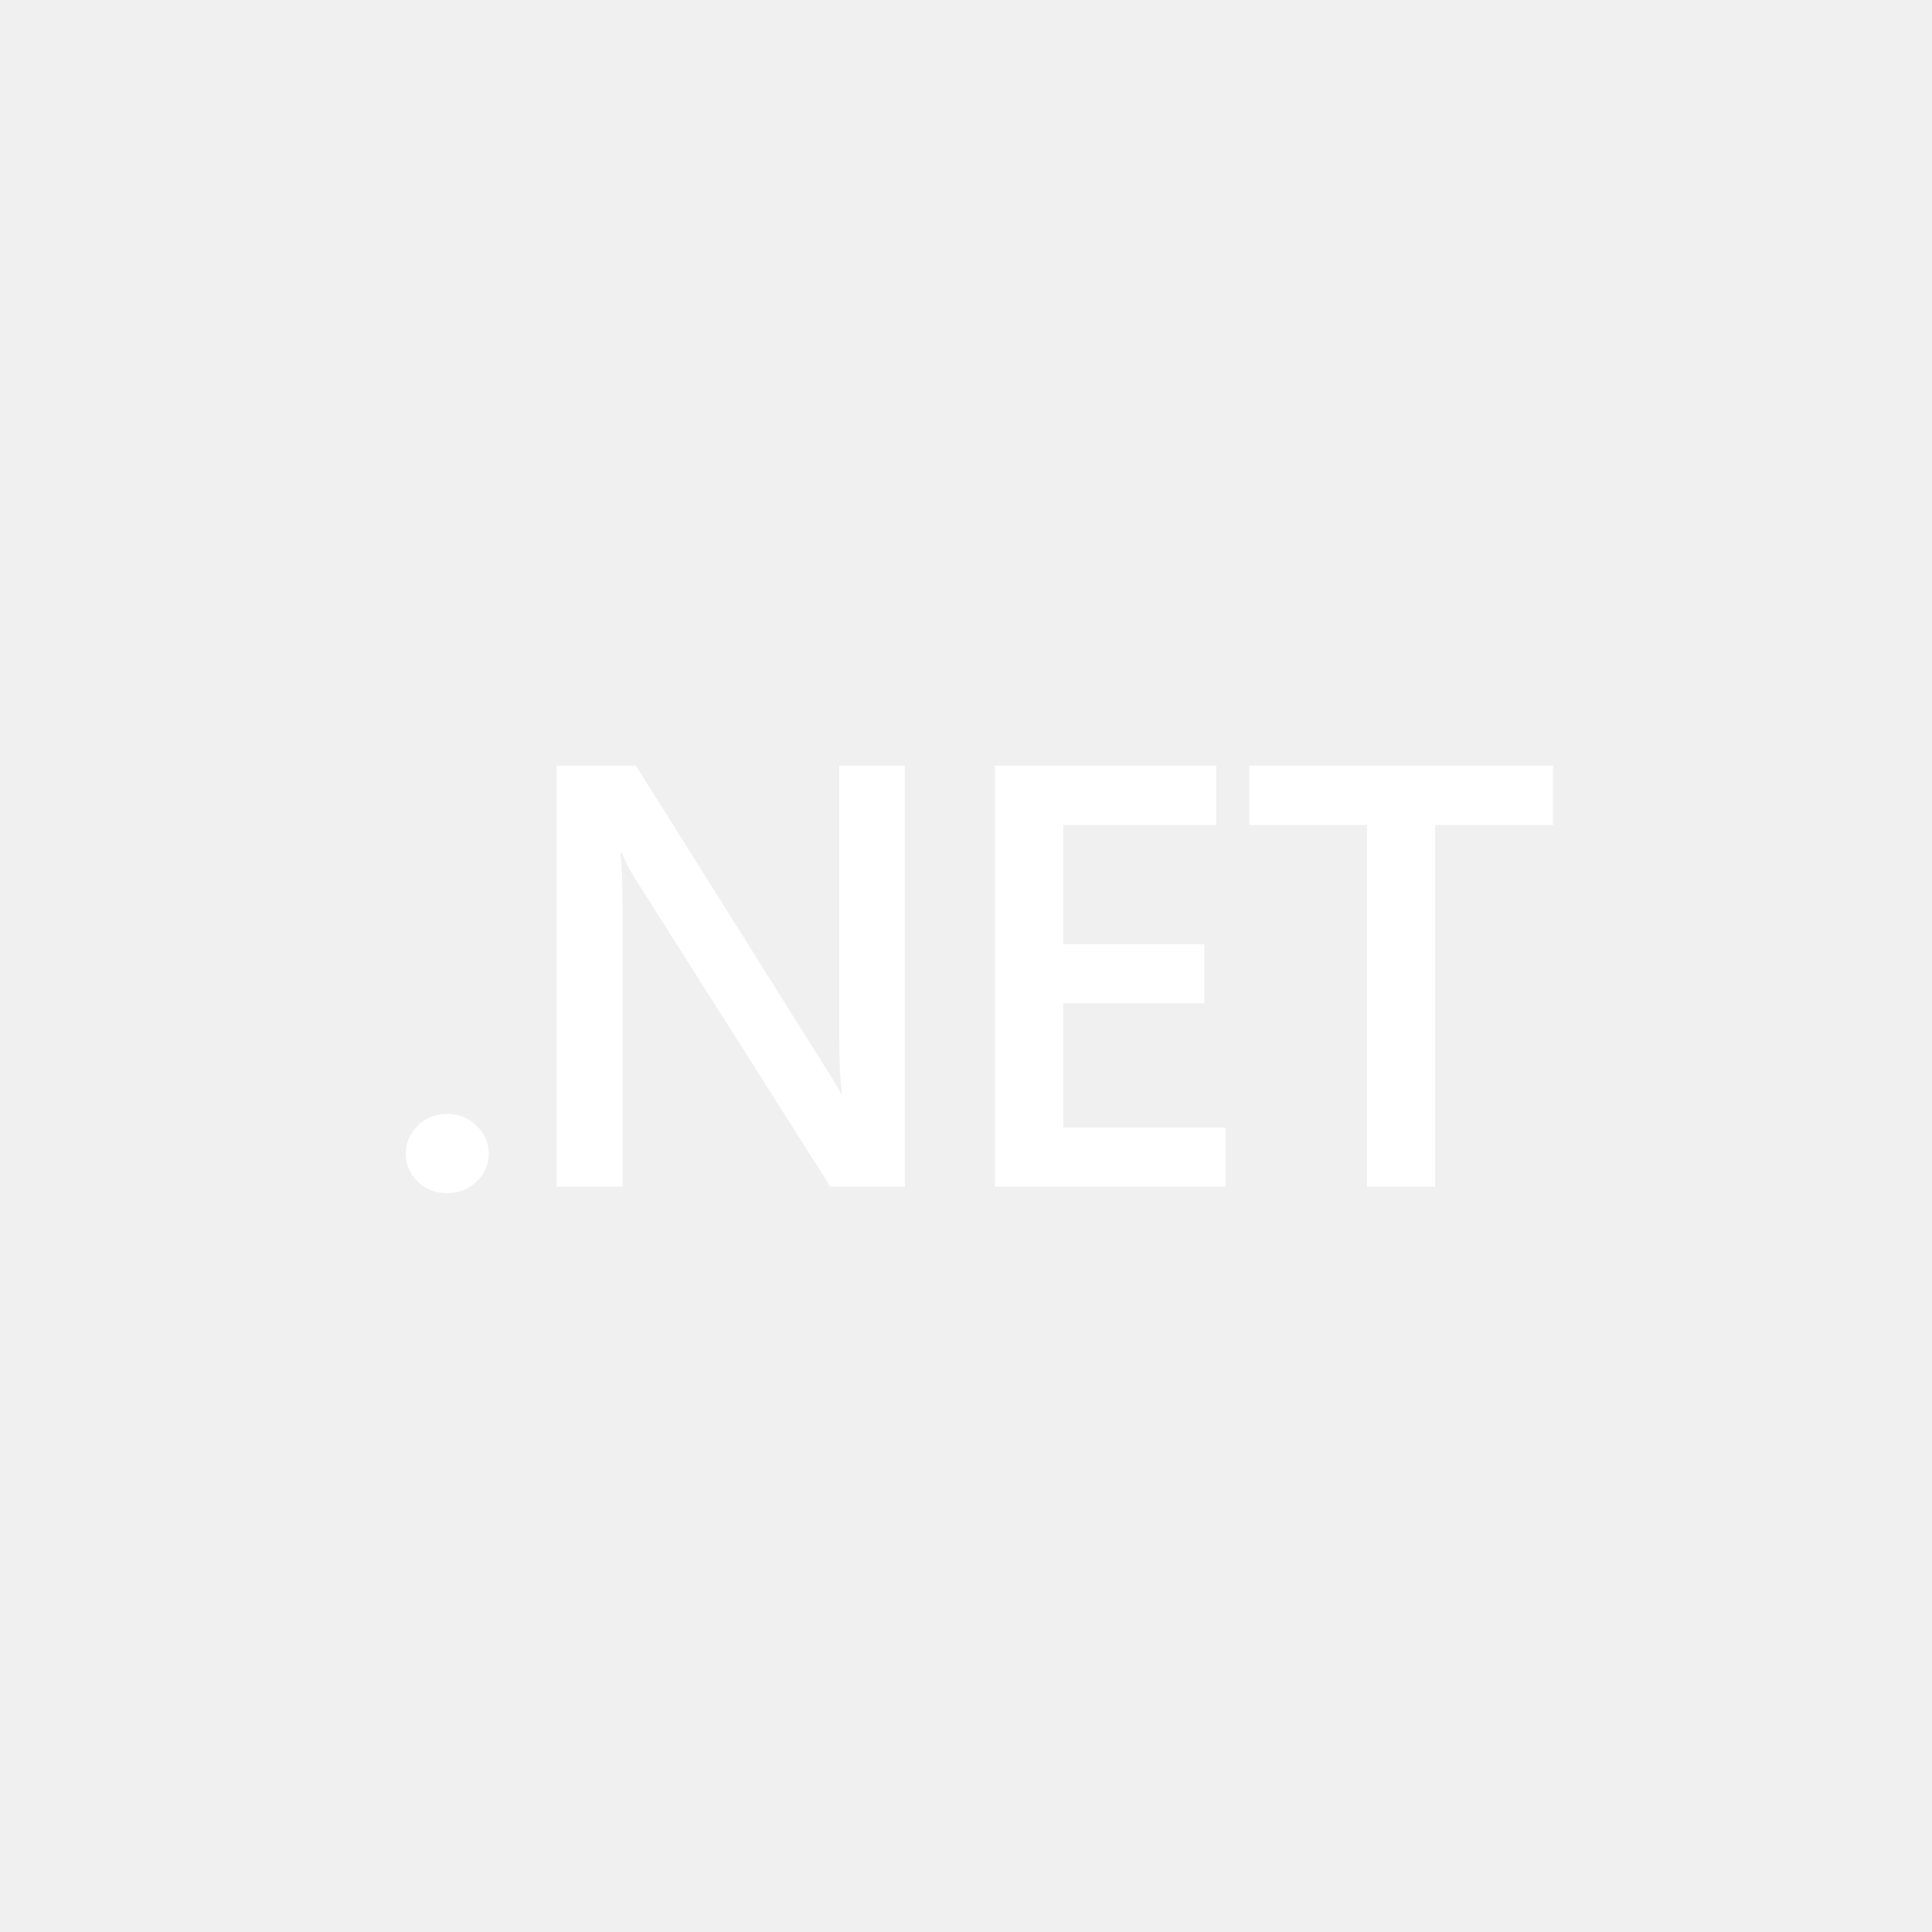
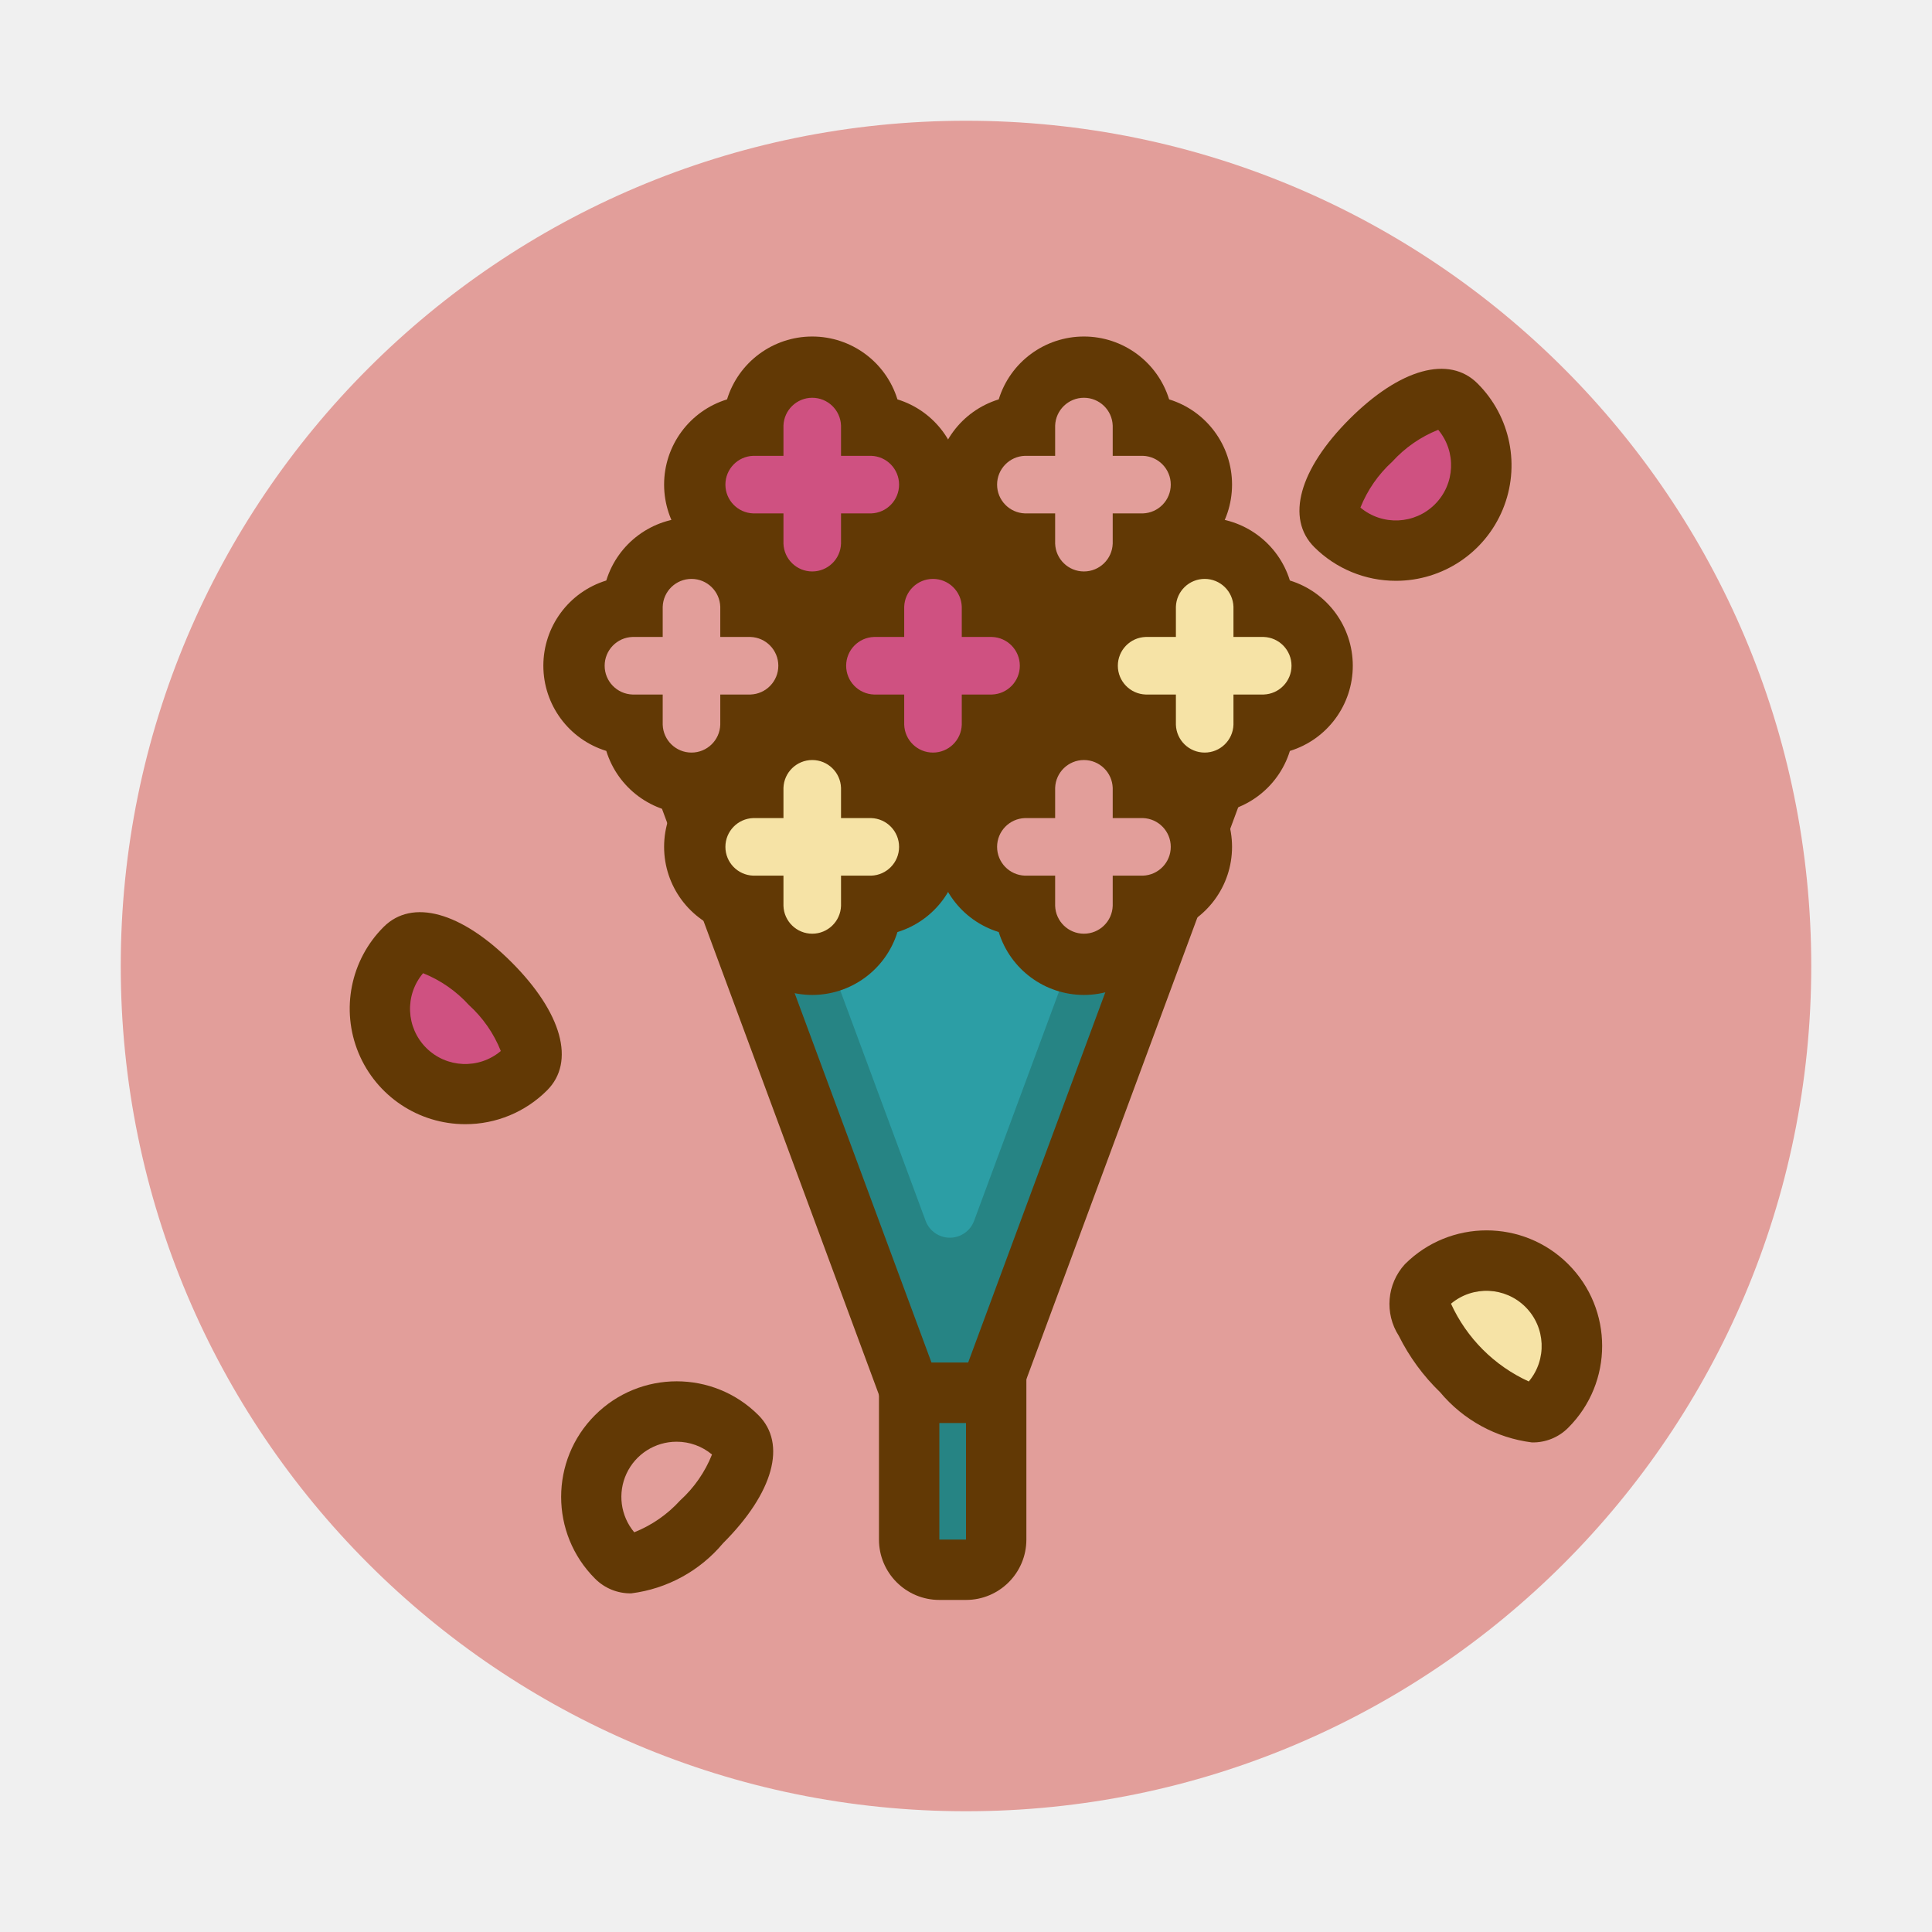
- <svg xmlns="http://www.w3.org/2000/svg" width="456" height="456" viewBox="0 0 456 456" version="1.1" xml:space="preserve" style="fill-rule:evenodd;clip-rule:evenodd;stroke-linejoin:round;stroke-miterlimit:2;">
-   <path d="m 105.5,281.609 c -2.703,0 -5.001,-0.9 -6.893,-2.702 -1.892,-1.848 -2.838,-4.042 -2.838,-6.582 0,-2.587 0.946,-4.804 2.838,-6.652 1.892,-1.848 4.19,-2.772 6.893,-2.772 2.748,0 5.068,0.924 6.96,2.772 1.937,1.848 2.906,4.064 2.906,6.652 0,2.54 -0.968,4.734 -2.906,6.582 -1.892,1.802 -4.212,2.702 -6.96,2.702 z" style="fill:#ffffff;fill-rule:nonzero;stroke-width:0.838" />
-   <path d="M 213.561,280.084 H 195.99 L 149.7,207.054 c -1.171,-1.848 -2.14,-3.765 -2.906,-5.751 h -0.406 c 0.361,2.125 0.541,6.675 0.541,13.65 v 65.132 h -15.543 v -99.36 h 18.719 l 44.737,71.298 c 1.892,2.957 3.109,4.989 3.649,6.098 h 0.27 c -0.45,-2.632 -0.676,-7.09 -0.676,-13.373 v -64.023 h 15.476 z" style="fill:#ffffff;fill-rule:nonzero;stroke-width:0.838" />
-   <path d="m 289.251,280.084 h -54.401 v -99.36 h 52.238 v 13.997 h -36.154 v 28.131 h 33.316 v 13.927 h -33.316 v 29.378 h 38.316 z" style="fill:#ffffff;fill-rule:nonzero;stroke-width:0.838" />
-   <path d="M 366.565,194.721 H 338.722 v 85.363 h -16.084 v -85.363 h -27.775 v -13.997 h 71.701 z" style="fill:#ffffff;fill-rule:nonzero;stroke-width:0.838" />
+ <svg xmlns="http://www.w3.org/2000/svg" width="800px" height="800px" viewBox="0 0 64 64" data-name="Lovely Valentine's day" id="Lovely_Valentine_s_day">
+   <defs>
+     <style>.cls-1{fill:#e29e9a;}.cls-2{fill:#268484;}.cls-3{fill:#623905;}.cls-4{fill:#2c9ea5;}.cls-5{fill:#cf5181;}.cls-6{fill:#f6e3a6;}</style>
+   </defs>
+   <circle class="cls-1" cx="32" cy="32" r="28" />
+   <polygon class="cls-2" points="40.278 25.861 32.767 46.14 30.162 46.14 22.651 25.861 40.278 25.861" />
+   <path class="cls-3" d="M33.463,47.14h-4L21.214,24.861h20.5Zm-2.605-2H32.07l6.772-18.279H24.087Z" />
+   <path class="cls-4" d="M26.379,28.88H36.55L32.268,40.441a.856.856,0,0,1-1.606,0Z" />
+   <path class="cls-5" d="M30.813,16.053a1.951,1.951,0,0,1-1.953,1.953,1.954,1.954,0,0,1-3.907,0,1.954,1.954,0,0,1,0-3.907,1.954,1.954,0,0,1,3.907,0A1.951,1.951,0,0,1,30.813,16.053Z" />
+   <path class="cls-3" d="M26.906,20.959a2.957,2.957,0,0,1-2.822-2.084,2.953,2.953,0,0,1,0-5.645,2.954,2.954,0,0,1,5.645,0,2.954,2.954,0,0,1,0,5.646A2.958,2.958,0,0,1,26.906,20.959ZM24.953,15.1a.954.954,0,0,0,0,1.907h1v1a.954.954,0,0,0,1.907,0v-1h1a.954.954,0,0,0,0-1.907h-1v-1a.954.954,0,0,0-1.907,0v1Z" />
+   <path class="cls-1" d="M39.813,16.053a1.951,1.951,0,0,1-1.953,1.953,1.954,1.954,0,0,1-3.907,0,1.954,1.954,0,0,1,0-3.907,1.954,1.954,0,0,1,3.907,0A1.951,1.951,0,0,1,39.813,16.053Z" />
+   <path class="cls-3" d="M35.906,20.959a2.957,2.957,0,0,1-2.822-2.084,2.953,2.953,0,0,1,0-5.645,2.954,2.954,0,0,1,5.645,0,2.954,2.954,0,0,1,0,5.646A2.958,2.958,0,0,1,35.906,20.959ZM33.953,15.1a.954.954,0,0,0,0,1.907h1v1a.954.954,0,0,0,1.907,0v-1h1a.954.954,0,0,0,0-1.907h-1v-1a.954.954,0,0,0-1.907,0v1Z" />
+   <path class="cls-5" d="M34.813,22.053a1.951,1.951,0,0,1-1.953,1.953,1.954,1.954,0,0,1-3.907,0,1.954,1.954,0,0,1,0-3.907,1.954,1.954,0,0,1,3.907,0A1.951,1.951,0,0,1,34.813,22.053Z" />
+   <path class="cls-3" d="M30.906,26.959a2.957,2.957,0,0,1-2.822-2.084,2.953,2.953,0,0,1,0-5.645,2.954,2.954,0,0,1,5.645,0,2.954,2.954,0,0,1,0,5.646A2.958,2.958,0,0,1,30.906,26.959ZM28.953,21.1a.954.954,0,0,0,0,1.907h1v1a.954.954,0,0,0,1.907,0v-1h1a.954.954,0,0,0,0-1.907h-1v-1a.954.954,0,0,0-1.907,0v1Z" />
+   <path class="cls-6" d="M30.813,28.053a1.951,1.951,0,0,1-1.953,1.953,1.954,1.954,0,0,1-3.907,0,1.954,1.954,0,0,1,0-3.907,1.954,1.954,0,0,1,3.907,0A1.951,1.951,0,0,1,30.813,28.053Z" />
+   <path class="cls-3" d="M26.906,32.959a2.957,2.957,0,0,1-2.822-2.084,2.953,2.953,0,0,1,0-5.645,2.954,2.954,0,0,1,5.645,0,2.954,2.954,0,0,1,0,5.646A2.958,2.958,0,0,1,26.906,32.959ZM24.953,27.1a.954.954,0,0,0,0,1.907h1v1a.954.954,0,0,0,1.907,0v-1h1a.954.954,0,0,0,0-1.907h-1v-1a.954.954,0,0,0-1.907,0v1Z" />
+   <path class="cls-1" d="M39.813,28.053a1.951,1.951,0,0,1-1.953,1.953,1.954,1.954,0,0,1-3.907,0,1.954,1.954,0,0,1,0-3.907,1.954,1.954,0,0,1,3.907,0A1.951,1.951,0,0,1,39.813,28.053Z" />
+   <path class="cls-3" d="M35.906,32.959a2.957,2.957,0,0,1-2.822-2.084,2.953,2.953,0,0,1,0-5.645,2.954,2.954,0,0,1,5.645,0,2.954,2.954,0,0,1,0,5.646A2.958,2.958,0,0,1,35.906,32.959ZM33.953,27.1a.954.954,0,0,0,0,1.907h1v1a.954.954,0,0,0,1.907,0v-1h1a.954.954,0,0,0,0-1.907h-1v-1a.954.954,0,0,0-1.907,0v1Z" />
+   <path class="cls-6" d="M43.813,22.053a1.951,1.951,0,0,1-1.953,1.953,1.954,1.954,0,0,1-3.907,0,1.954,1.954,0,0,1,0-3.907,1.954,1.954,0,0,1,3.907,0A1.951,1.951,0,0,1,43.813,22.053Z" />
+   <path class="cls-3" d="M39.906,26.959a2.957,2.957,0,0,1-2.822-2.084,2.953,2.953,0,0,1,0-5.645,2.954,2.954,0,0,1,5.645,0,2.954,2.954,0,0,1,0,5.646A2.958,2.958,0,0,1,39.906,26.959ZM37.953,21.1a.954.954,0,0,0,0,1.907h1v1a.954.954,0,0,0,1.907,0v-1h1a.954.954,0,0,0,0-1.907h-1v-1a.954.954,0,0,0-1.907,0v1Z" />
+   <path class="cls-1" d="M26.813,22.053a1.951,1.951,0,0,1-1.953,1.953,1.954,1.954,0,0,1-3.907,0,1.954,1.954,0,0,1,0-3.907,1.954,1.954,0,0,1,3.907,0A1.951,1.951,0,0,1,26.813,22.053Z" />
+   <path class="cls-3" d="M22.906,26.959a2.957,2.957,0,0,1-2.822-2.084,2.953,2.953,0,0,1,0-5.645,2.954,2.954,0,0,1,5.645,0,2.954,2.954,0,0,1,0,5.646A2.958,2.958,0,0,1,22.906,26.959ZM20.953,21.1a.954.954,0,0,0,0,1.907h1v1a.954.954,0,0,0,1.907,0v-1h1a.954.954,0,0,0,0-1.907h-1v-1a.954.954,0,0,0-1.907,0v1Z" />
+   <path class="cls-2" d="M30.117,46.14H33a0,0,0,0,1,0,0V51a1,1,0,0,1-1,1h-.883a1,1,0,0,1-1-1V46.14A0,0,0,0,1,30.117,46.14Z" />
+   <path class="cls-3" d="M32,53h-.883a2,2,0,0,1-2-2V45.14H34V51A2,2,0,0,1,32,53Zm-.883-5.86V51H32l0-3.86Z" />
+   <path class="cls-5" d="M17.414,35.414a2.828,2.828,0,0,1-4-4C14.519,30.31,18.519,34.31,17.414,35.414Z" />
+   <path class="cls-3" d="M15.414,37.24a3.826,3.826,0,0,1-2.707-6.533c.947-.949,2.573-.5,4.242,1.171s2.119,3.3,1.172,4.243A3.816,3.816,0,0,1,15.414,37.24Zm-1.4-5a1.828,1.828,0,0,0,2.576,2.576,4.1,4.1,0,0,0-1.055-1.521A4.111,4.111,0,0,0,14.014,32.238Z" />
+   <path class="cls-5" d="M48.243,13.414a2.828,2.828,0,0,1-4,4C43.138,16.31,47.138,12.31,48.243,13.414Z" />
+   <path class="cls-3" d="M46.242,19.24a3.824,3.824,0,0,1-2.707-1.118c-.947-.948-.5-2.574,1.172-4.244s3.3-2.12,4.242-1.171a3.826,3.826,0,0,1-2.707,6.533Zm-1.176-2.426a1.829,1.829,0,0,0,2.577-2.576,4.1,4.1,0,0,0-1.522,1.055A4.119,4.119,0,0,0,45.066,16.814Zm2.469-2.693v0h0Z" />
+   <path class="cls-6" d="M47.243,42.586a2.828,2.828,0,0,1,4,4C50.138,47.69,46.138,43.69,47.243,42.586Z" />
+   <path class="cls-3" d="M50.746,47.782a4.735,4.735,0,0,1-3.039-1.661,6.829,6.829,0,0,1-1.369-1.869,1.951,1.951,0,0,1,.2-2.373h0a3.828,3.828,0,1,1,5.414,5.414A1.644,1.644,0,0,1,50.746,47.782Zm-2.68-4.595a5.206,5.206,0,0,0,2.577,2.576,1.829,1.829,0,0,0-2.577-2.576Zm-.117.106h0Z" />
+   <path class="cls-1" d="M20.414,51.586a2.828,2.828,0,0,1,4-4C25.519,48.69,21.519,52.69,20.414,51.586Z" />
+   <path class="cls-3" d="M20.91,52.782a1.648,1.648,0,0,1-1.2-.489,3.828,3.828,0,0,1,5.414-5.414c.947.947.5,2.572-1.172,4.242A4.735,4.735,0,0,1,20.91,52.782Zm1.5-5.023a1.827,1.827,0,0,0-1.4,3,4.111,4.111,0,0,0,1.521-1.055,4.1,4.1,0,0,0,1.055-1.521A1.821,1.821,0,0,0,22.414,47.759Z" />
</svg>
